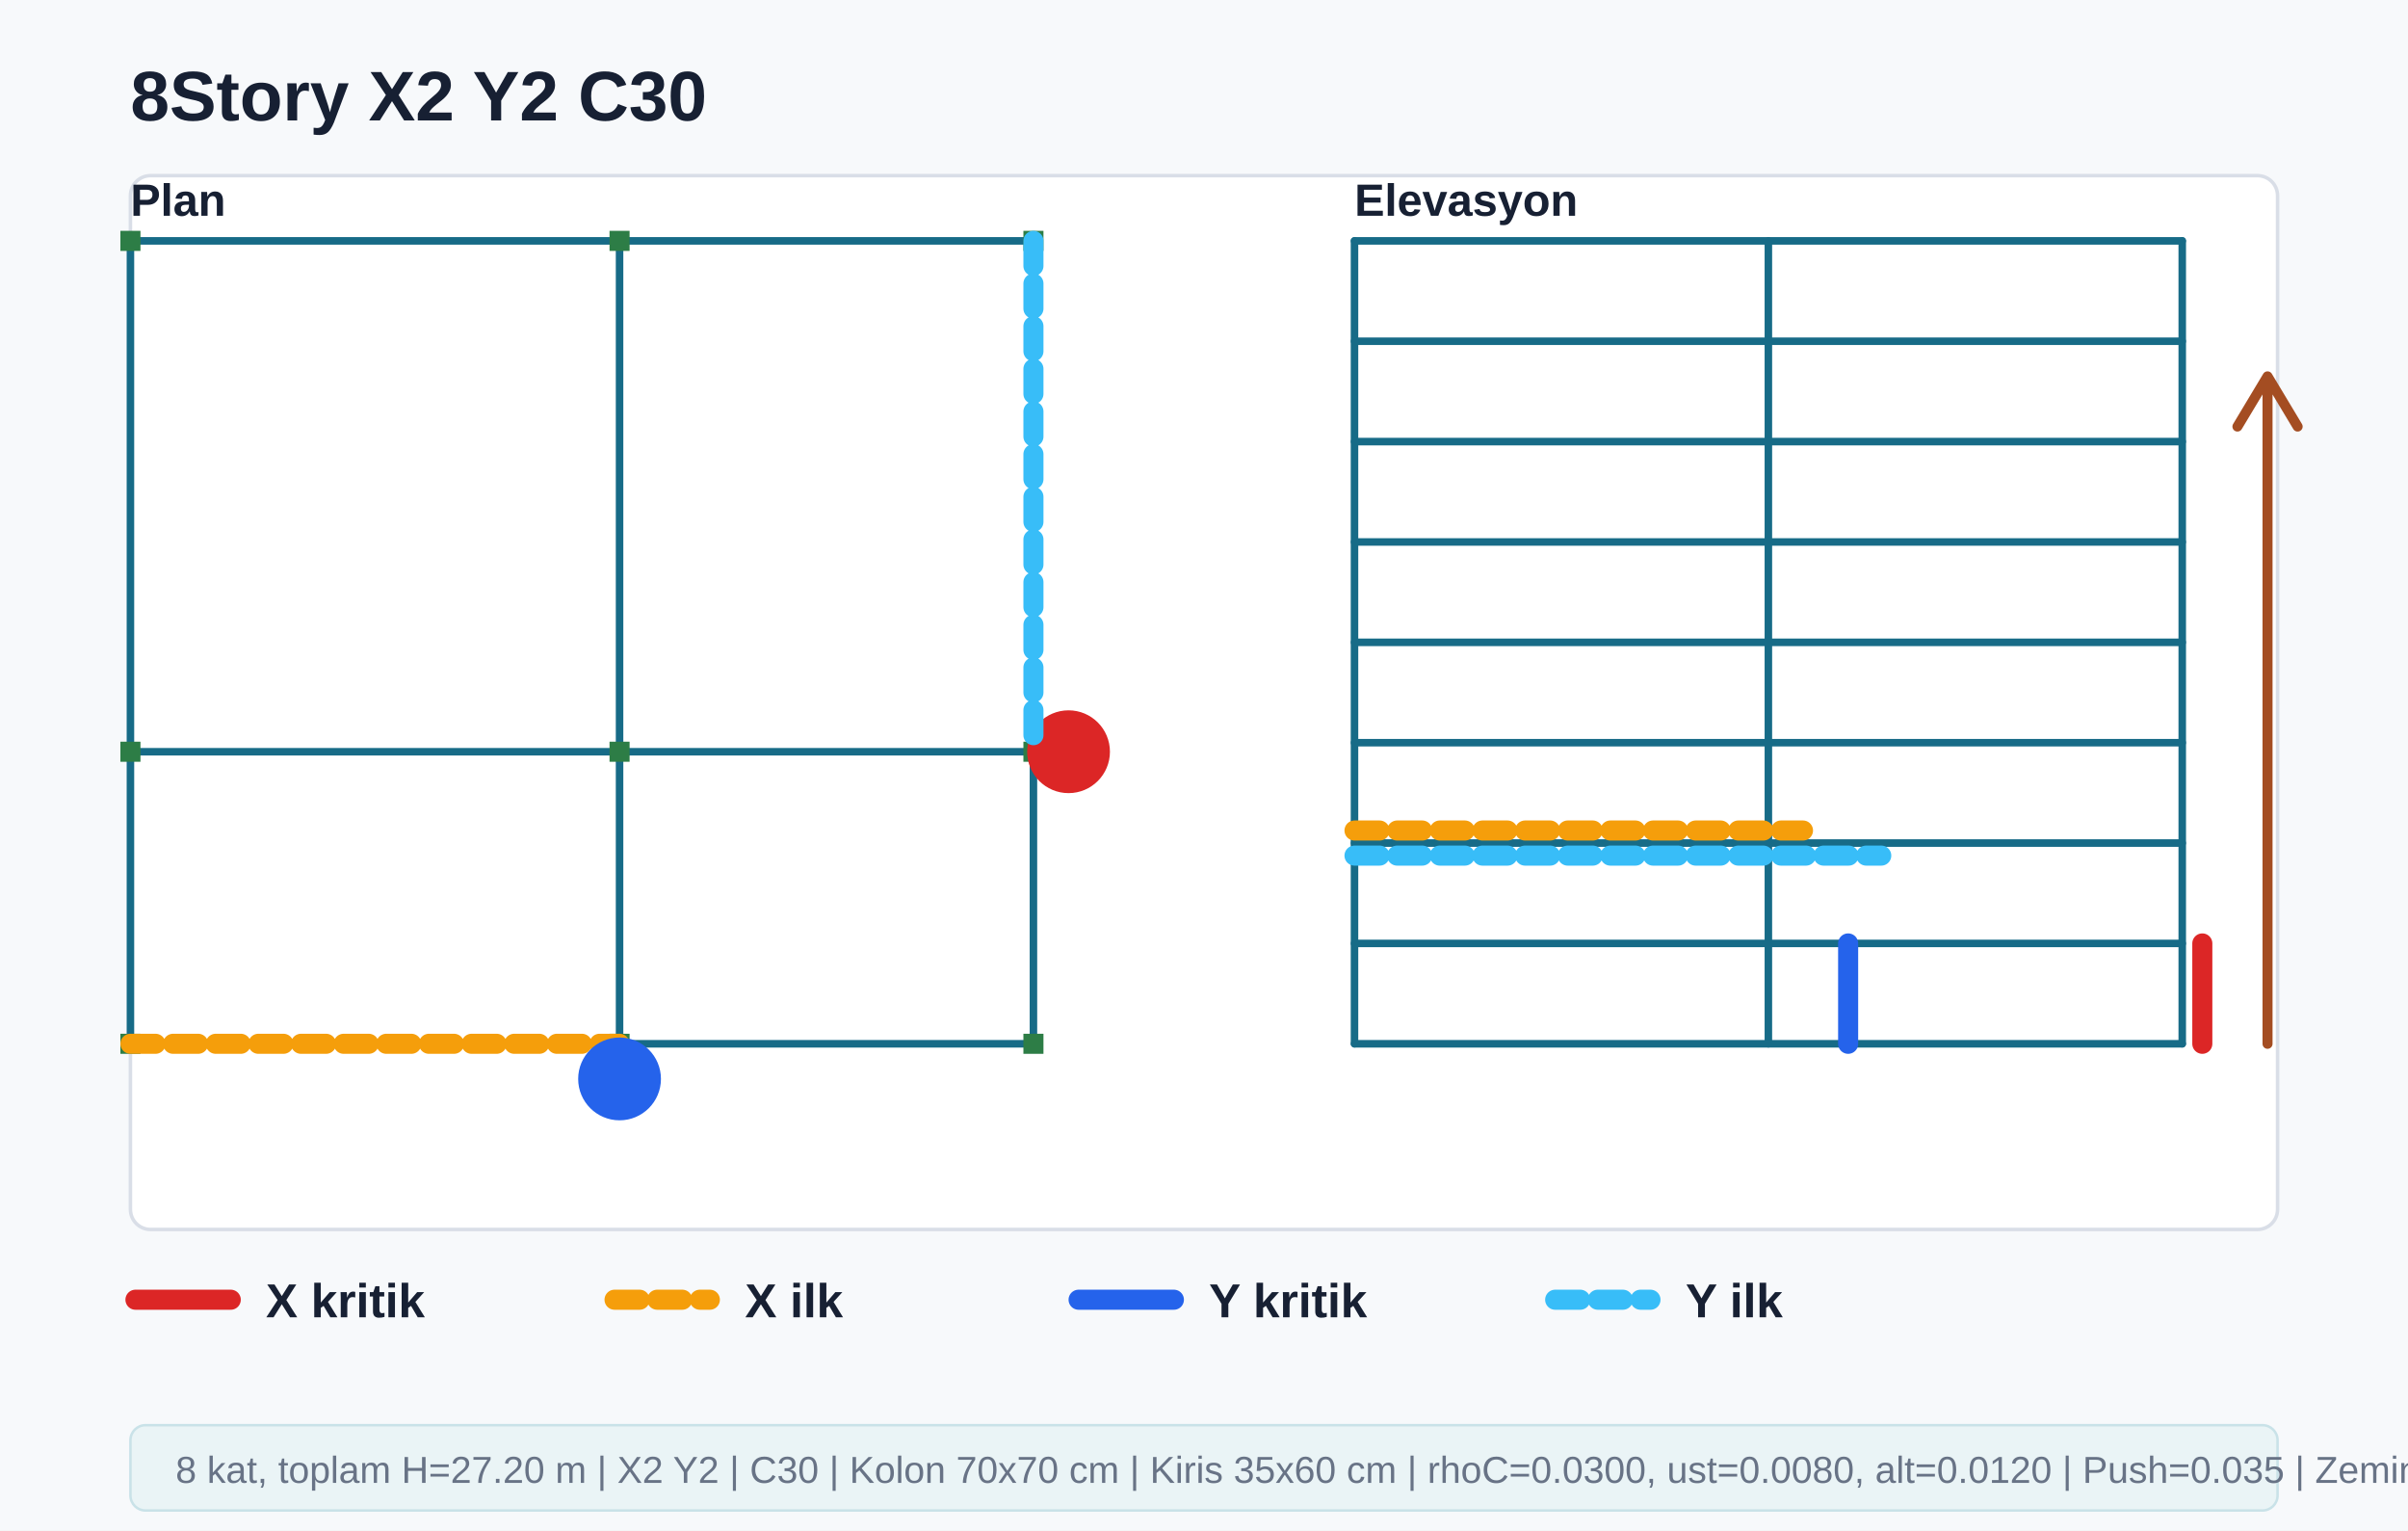
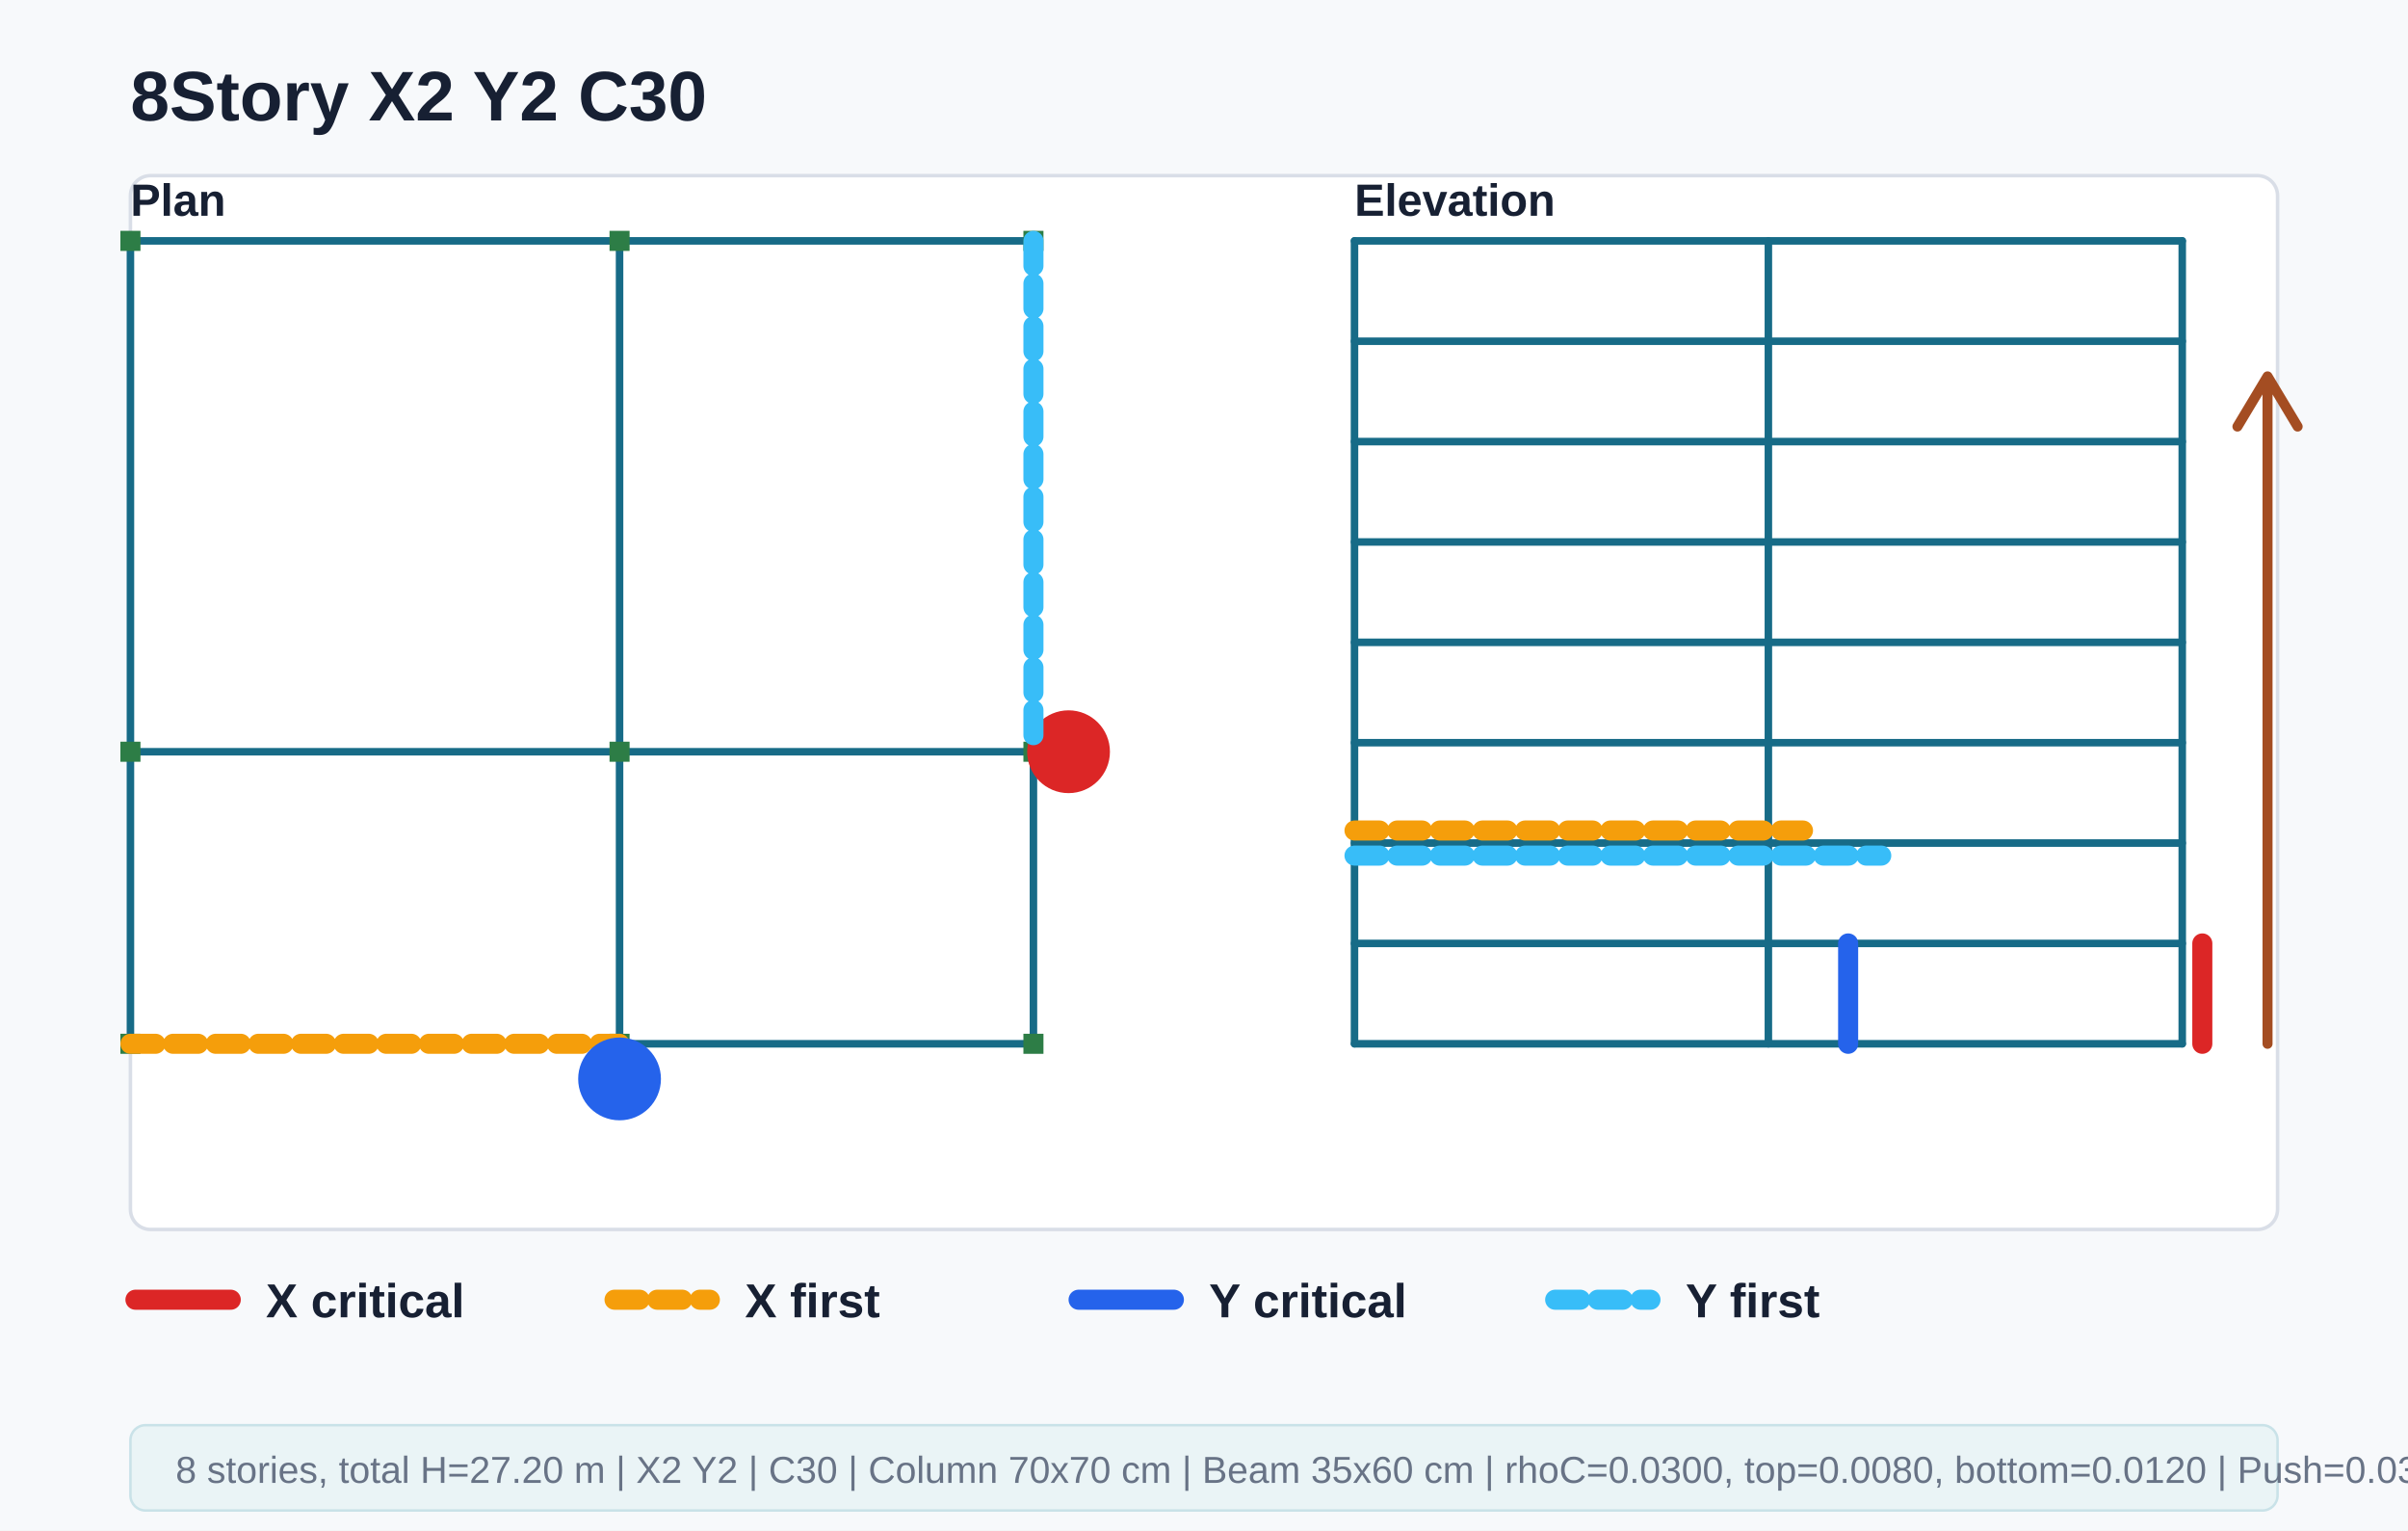
<svg xmlns="http://www.w3.org/2000/svg" width="960" height="610" viewBox="0 0 960 610">
  <style>
    .bg { fill: #f7f9fb; }
    .panel { fill: #ffffff; stroke: #d9dee7; stroke-width: 1.4; }
    .grid { stroke: #176b87; stroke-width: 3; stroke-linecap: round; }
    .joint { fill: #2d7d46; }
    .push { stroke: #a44d22; stroke-width: 4; fill: none; stroke-linecap: round; stroke-linejoin: round; }
    .title { font: 700 28px Segoe UI, Arial, sans-serif; fill: #172033; }
    .label { font: 700 18px Segoe UI, Arial, sans-serif; fill: #172033; }
    .meta { font: 15px Segoe UI, Arial, sans-serif; fill: #687386; }
    .badge { fill: #eaf4f6; stroke: #c9e2e8; }
    .highlight { stroke-width: 8; stroke-linecap: round; fill: none; }
    .marker { stroke: #ffffff; stroke-width: 3; }
    .x-critical { stroke: #dc2626; fill: #dc2626; }
    .x-first { stroke: #f59e0b; fill: #f59e0b; stroke-dasharray: 10 7; }
    .y-critical { stroke: #2563eb; fill: #2563eb; }
    .y-first { stroke: #38bdf8; fill: #38bdf8; stroke-dasharray: 10 7; }
    .legend text { font: 700 19px Segoe UI, Arial, sans-serif; fill: #172033; }
  </style>
  <rect width="100%" height="100%" class="bg" />
  <text x="52" y="48" class="title">8Story X2 Y2 C30</text>
  <rect x="52" y="70" width="856" height="420" rx="8" class="panel" />
  <text x="52" y="86" class="label">Plan</text>
-   <text x="540" y="86" class="label">Elevasyon</text>
+   <text x="540" y="86" class="label">Elevation</text>
  <line x1="52.0" y1="96" x2="52.0" y2="416" class="grid" />
  <line x1="247.0" y1="96" x2="247.0" y2="416" class="grid" />
  <line x1="412.0" y1="96" x2="412.0" y2="416" class="grid" />
  <line x1="52" y1="96.0" x2="412" y2="96.0" class="grid" />
  <line x1="52" y1="299.6" x2="412" y2="299.6" class="grid" />
  <line x1="52" y1="416.0" x2="412" y2="416.0" class="grid" />
  <rect x="48.0" y="92.0" width="8" height="8" class="joint" />
  <rect x="48.0" y="295.6" width="8" height="8" class="joint" />
  <rect x="48.0" y="412.0" width="8" height="8" class="joint" />
  <rect x="243.0" y="92.0" width="8" height="8" class="joint" />
  <rect x="243.0" y="295.6" width="8" height="8" class="joint" />
  <rect x="243.0" y="412.0" width="8" height="8" class="joint" />
  <rect x="408.0" y="92.0" width="8" height="8" class="joint" />
  <rect x="408.0" y="295.6" width="8" height="8" class="joint" />
  <rect x="408.0" y="412.0" width="8" height="8" class="joint" />
  <line x1="540.0" y1="96" x2="540.0" y2="416" class="grid" />
  <line x1="705.0" y1="96" x2="705.0" y2="416" class="grid" />
  <line x1="870.0" y1="96" x2="870.0" y2="416" class="grid" />
  <line x1="540" y1="416.0" x2="870" y2="416.0" class="grid" />
  <line x1="540" y1="376.0" x2="870" y2="376.0" class="grid" />
  <line x1="540" y1="336.0" x2="870" y2="336.0" class="grid" />
  <line x1="540" y1="296.0" x2="870" y2="296.0" class="grid" />
  <line x1="540" y1="256.0" x2="870" y2="256.0" class="grid" />
  <line x1="540" y1="216.0" x2="870" y2="216.0" class="grid" />
  <line x1="540" y1="176.0" x2="870" y2="176.0" class="grid" />
  <line x1="540" y1="136.0" x2="870" y2="136.0" class="grid" />
  <line x1="540" y1="96.0" x2="870" y2="96.0" class="grid" />
  <circle cx="426.0" cy="299.6" r="15" class="marker x-critical" />
  <line x1="878.0" y1="416.0" x2="878.0" y2="376.0" class="highlight x-critical" />
  <line x1="52.0" y1="416.0" x2="247.0" y2="416.0" class="highlight x-first" />
  <line x1="540.0" y1="331.0" x2="718.8" y2="331.0" class="highlight x-first" />
  <circle cx="247.0" cy="430.0" r="15" class="marker y-critical" />
  <line x1="736.8" y1="416.0" x2="736.8" y2="376.0" class="highlight y-critical" />
  <line x1="412.0" y1="96.0" x2="412.0" y2="299.6" class="highlight y-first" />
  <line x1="540.0" y1="341.0" x2="750.0" y2="341.0" class="highlight y-first" />
  <path d="M 904.0 416.0 L 904.0 150.0 L 892.0 170.0 M 904.0 150.0 L 916.0 170.0" class="push" />
  <g class="legend">
    <line x1="54" y1="518" x2="92" y2="518" class="highlight x-critical" />
-     <text x="106" y="525">X kritik</text>
+     <text x="106" y="525">X critical</text>
    <line x1="245" y1="518" x2="283" y2="518" class="highlight x-first" />
-     <text x="297" y="525">X ilk</text>
+     <text x="297" y="525">X first</text>
    <line x1="430" y1="518" x2="468" y2="518" class="highlight y-critical" />
-     <text x="482" y="525">Y kritik</text>
+     <text x="482" y="525">Y critical</text>
    <line x1="620" y1="518" x2="658" y2="518" class="highlight y-first" />
-     <text x="672" y="525">Y ilk</text>
+     <text x="672" y="525">Y first</text>
  </g>
  <rect x="52" y="568" width="856" height="34" rx="6" class="badge" />
  <text x="70" y="591" class="meta">
-     8 kat, toplam H=27.20 m | X2 Y2 | C30 | Kolon 70x70 cm | Kiris 35x60 cm | rhoC=0.0300, ust=0.0080, alt=0.0120 | Push=0.035 | Zemin ZE | ks=12000 kN/m3 | Radye=0.80 m rhoR=0.0025 | Doseme=0.23 m rhoS=0.0025
+     8 stories, total H=27.20 m | X2 Y2 | C30 | Column 70x70 cm | Beam 35x60 cm | rhoC=0.0300, top=0.0080, bottom=0.0120 | Push=0.035 | Soil ZE | ks=12000 kN/m3 | Raft=0.80 m rhoR=0.0025 | Slab=0.23 m rhoS=0.0025
  </text>
</svg>
